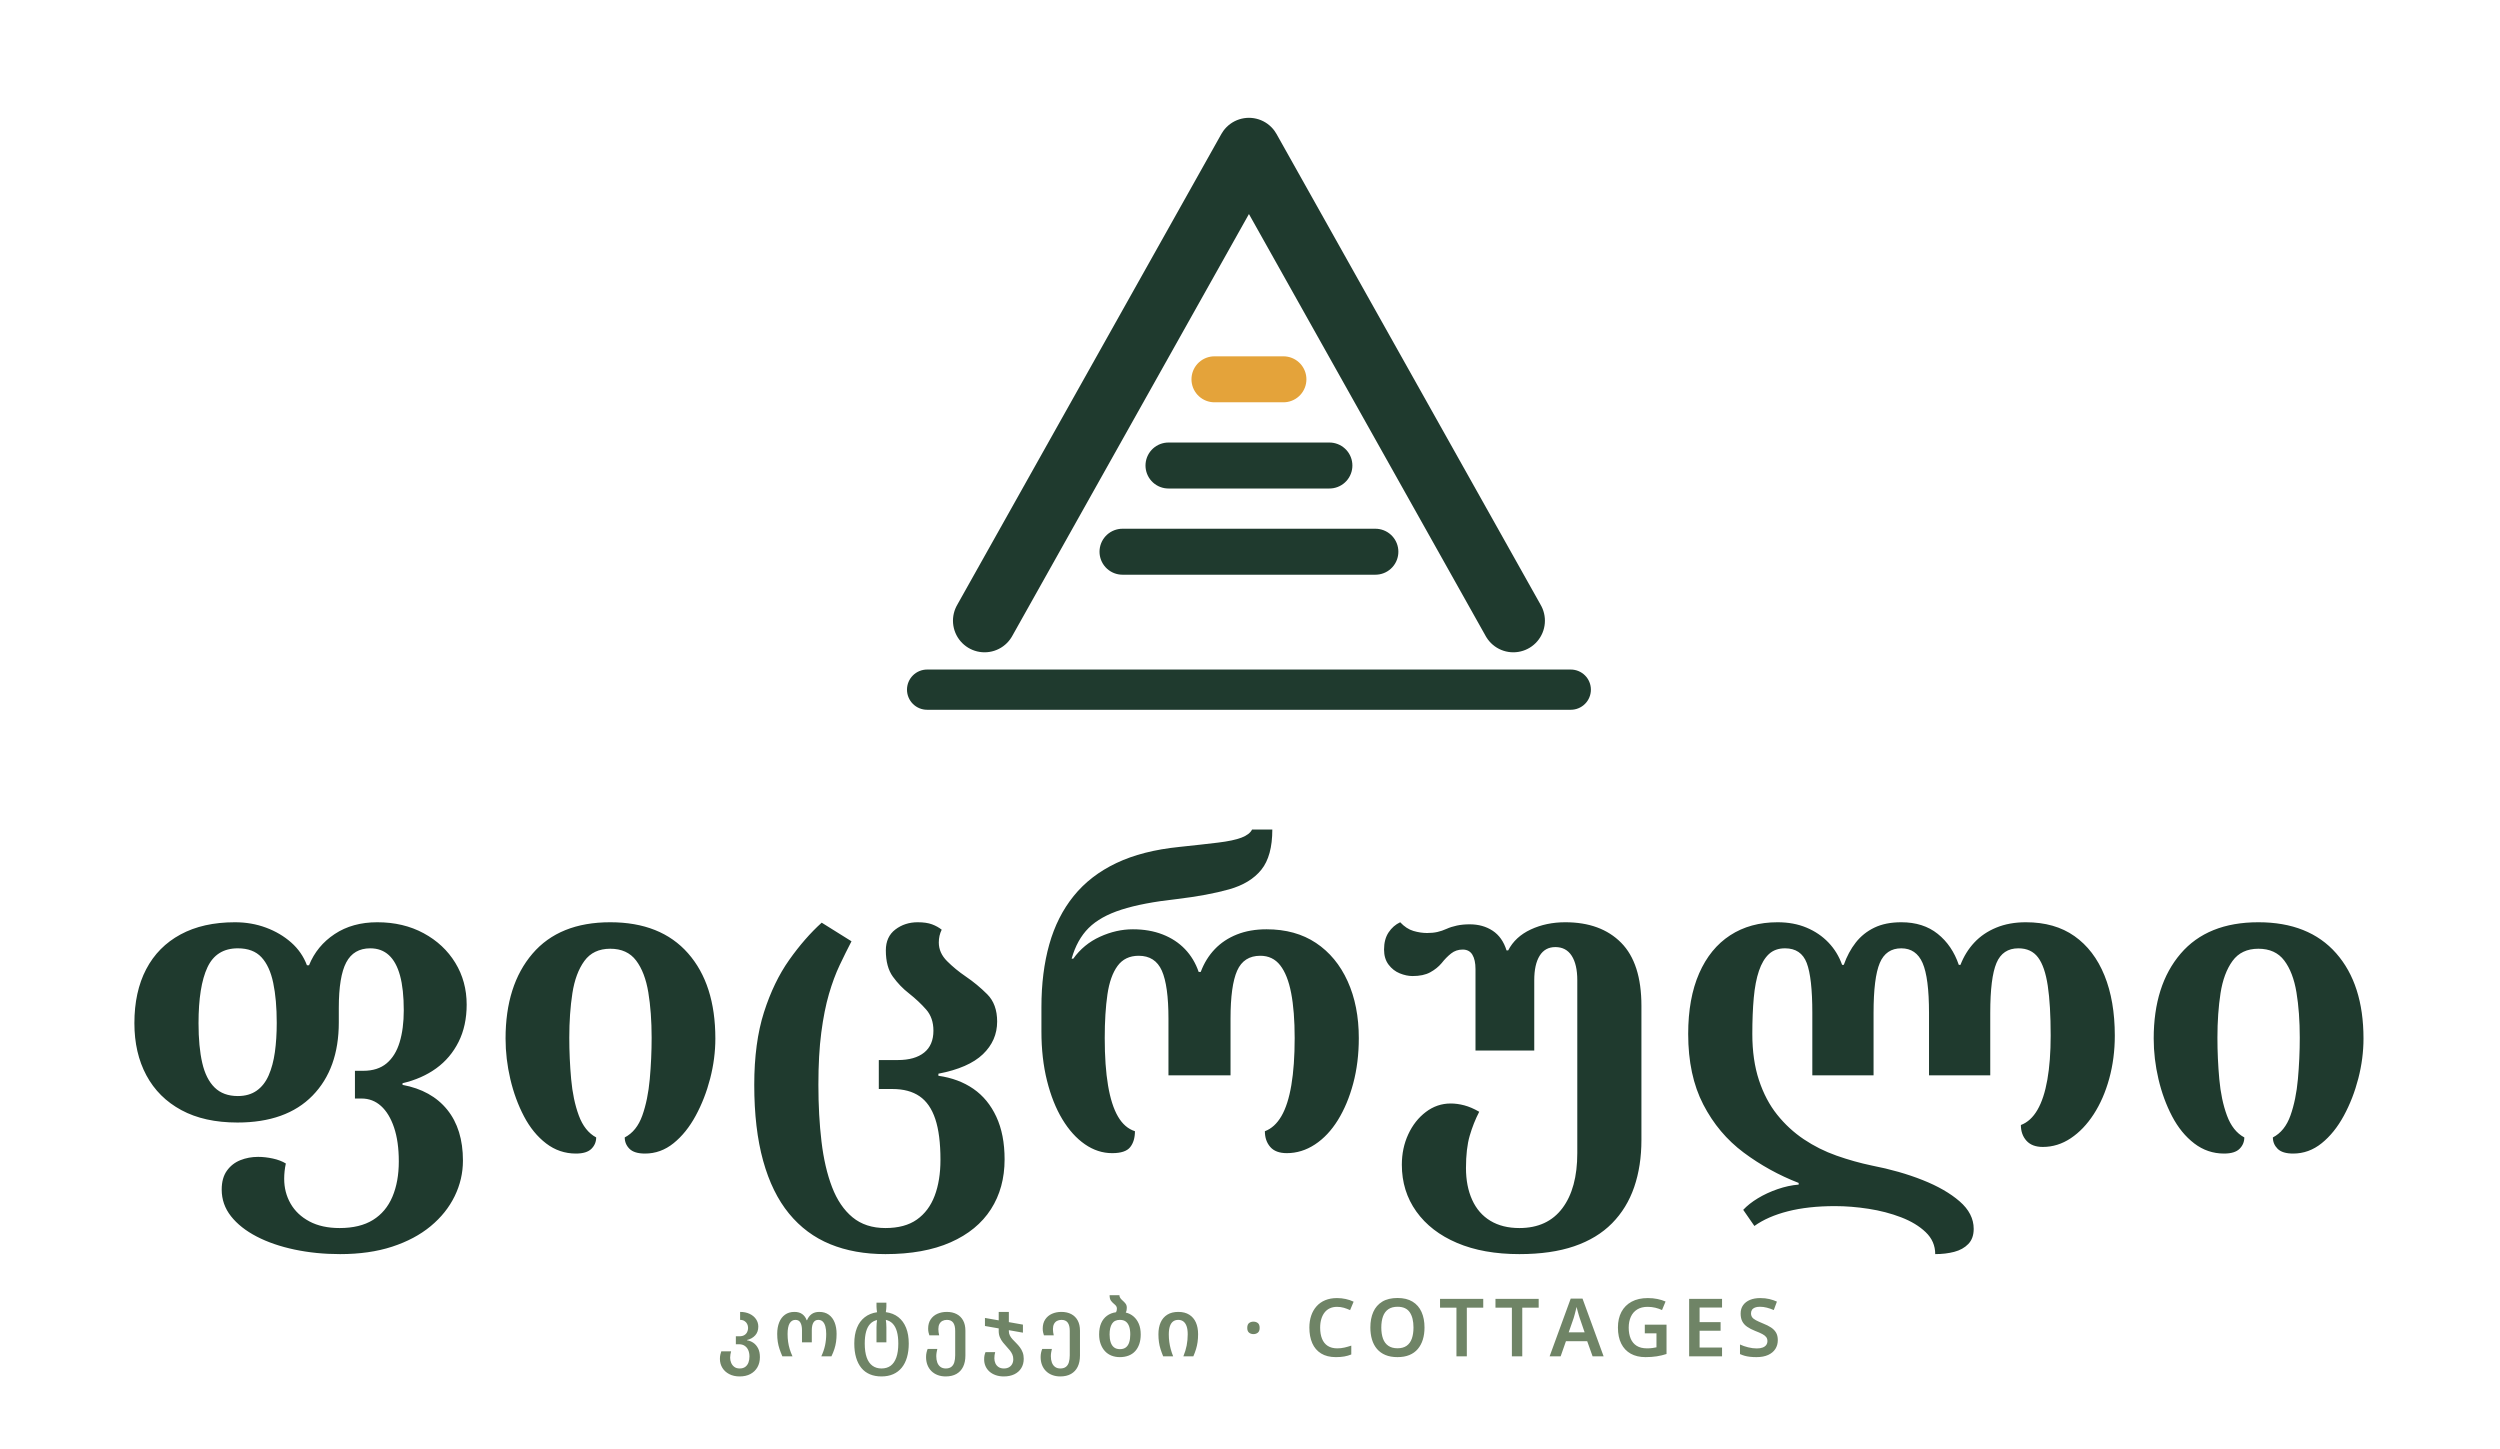
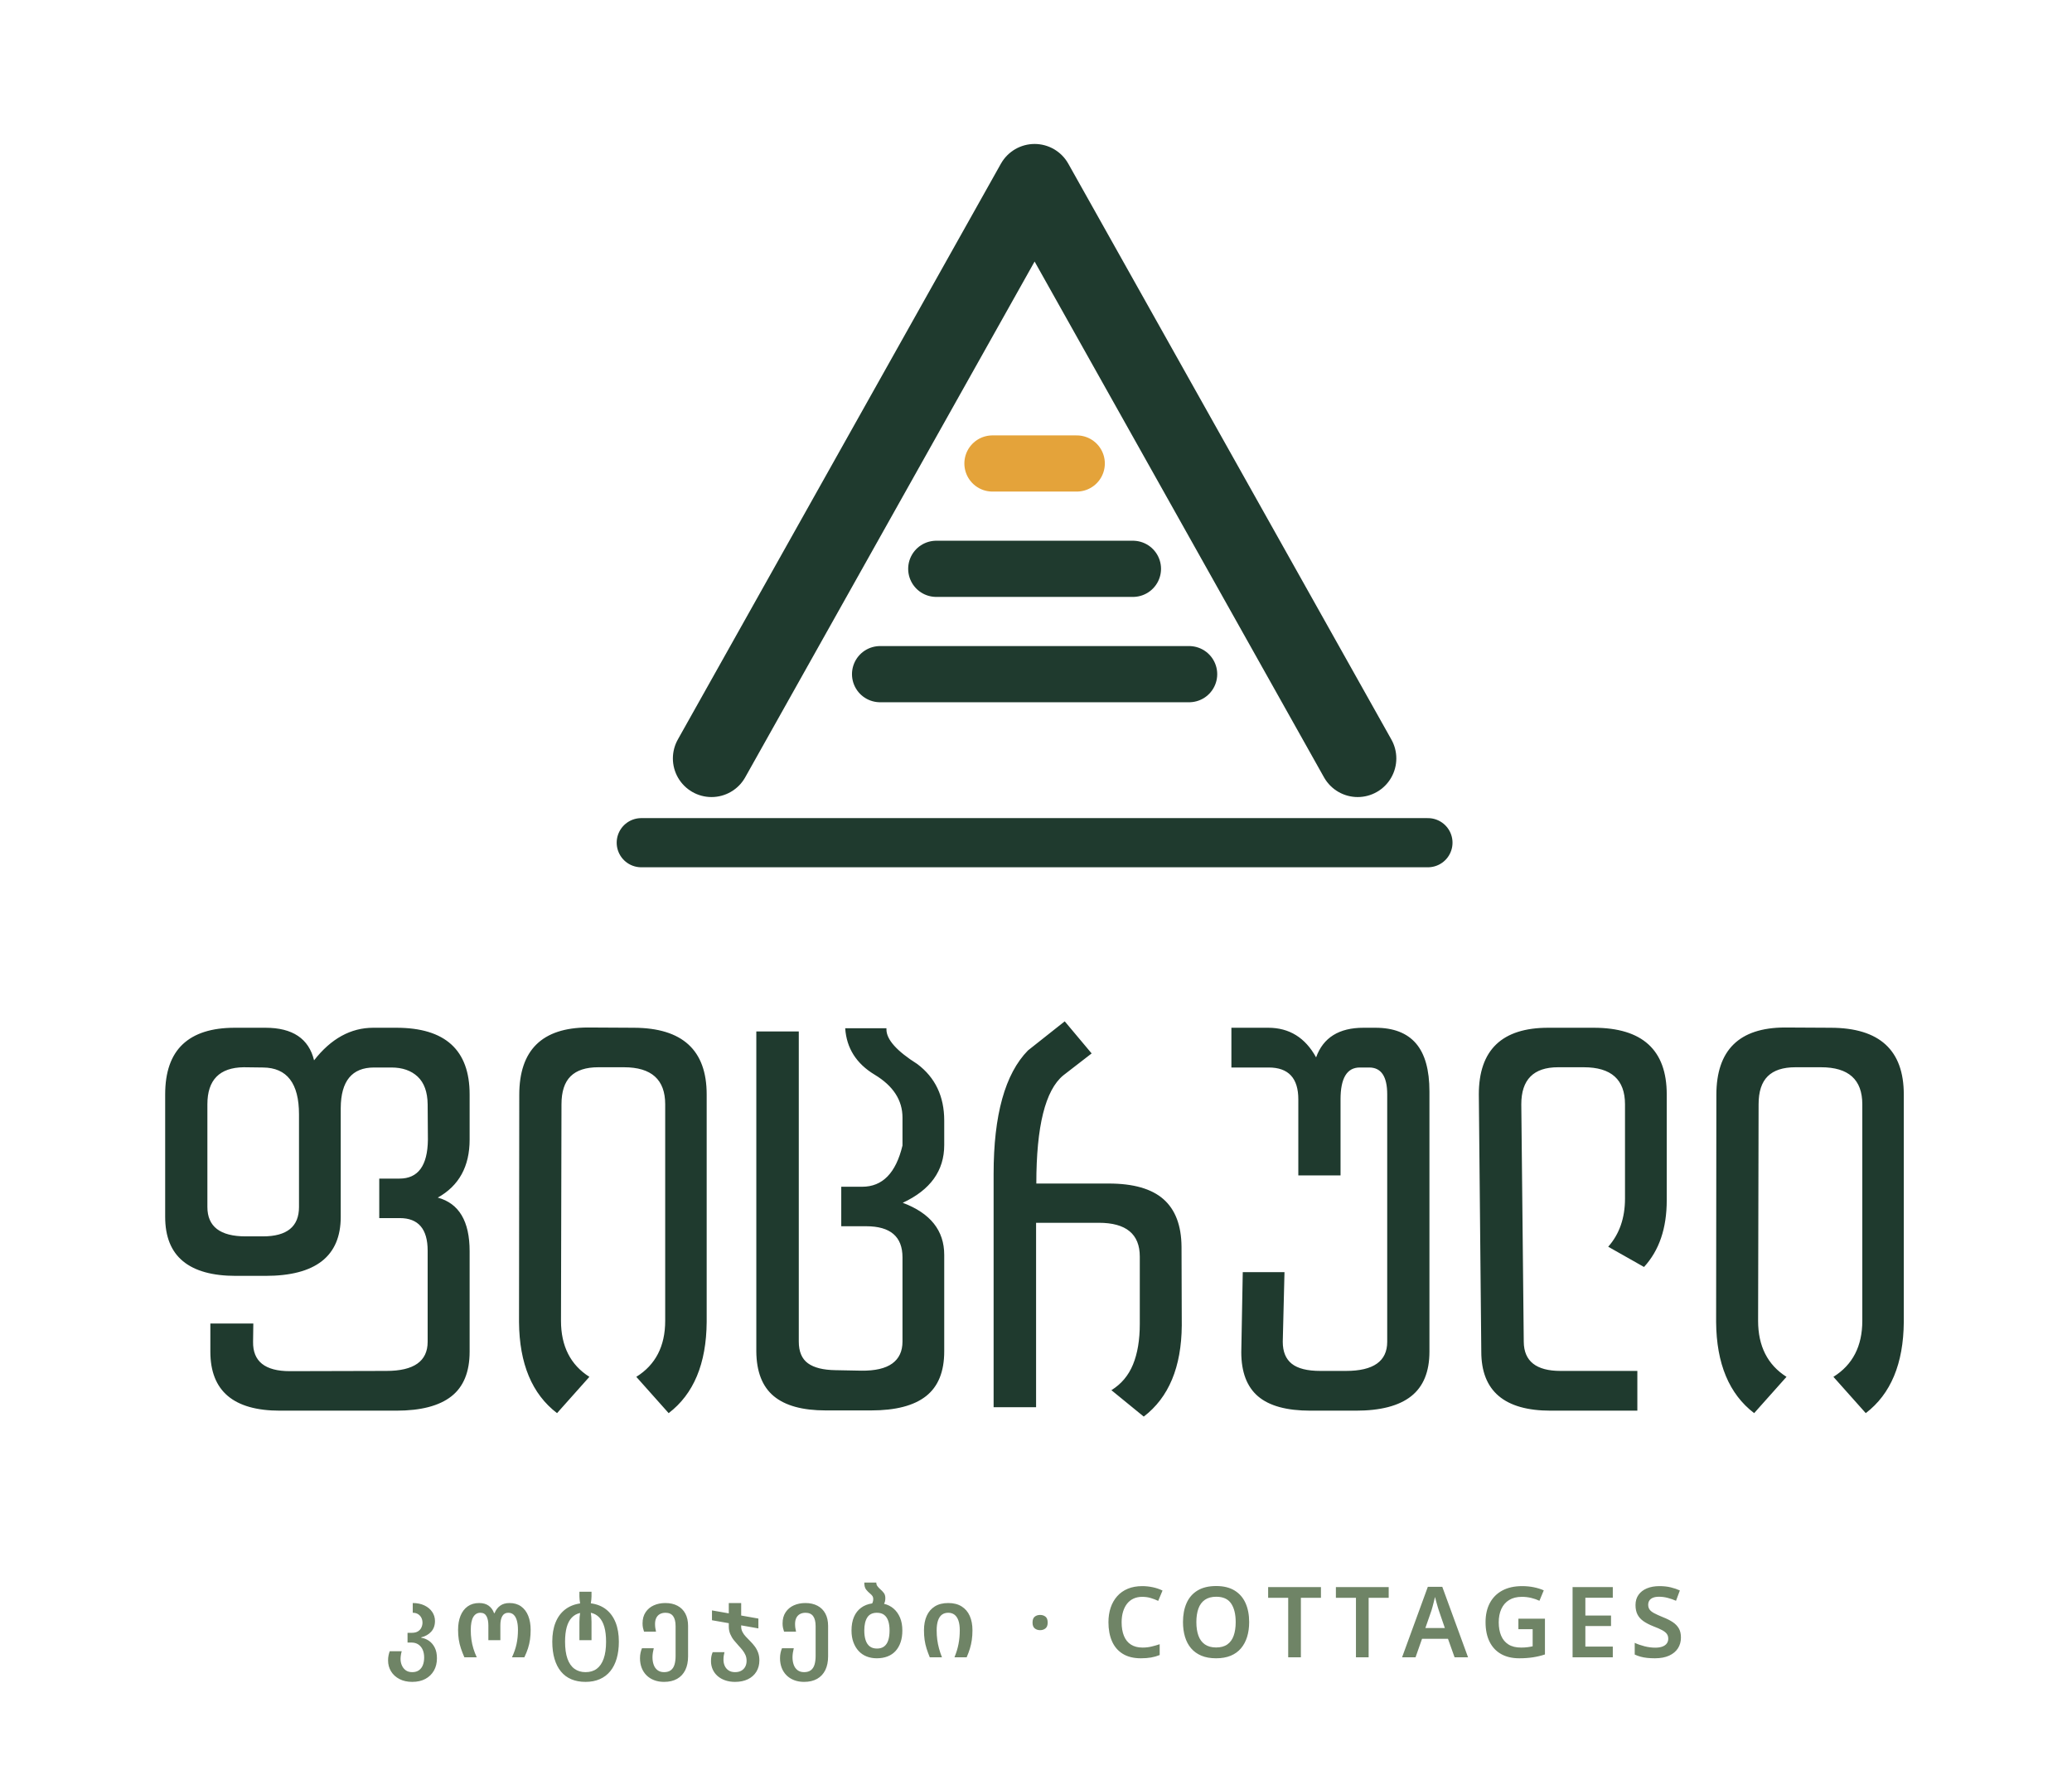
- <svg xmlns="http://www.w3.org/2000/svg" viewBox="0 0 435 252" width="435" height="252" role="img" aria-label="ფიცრული — PITSRULI cottages">
-   <g transform="translate(157.316 8) scale(1.0)" fill="none" stroke-linecap="round" stroke-linejoin="round">
+ <svg xmlns="http://www.w3.org/2000/svg" viewBox="0 0 295 252" width="295" height="252" role="img" aria-label="ფიცრული — PITSRULI cottages">
+   <g transform="translate(87.30078 8) scale(1.0)" fill="none" stroke-linecap="round" stroke-linejoin="round">
    <path d="M14 100 L60 18 L106 100" stroke="#1F3A2E" stroke-width="11" />
    <path d="M54 58 H66" stroke="#E4A33A" stroke-width="8" />
    <path d="M46 73 H74 M38 88 H82" stroke="#1F3A2E" stroke-width="8" />
    <path d="M4 112 H116" stroke="#1F3A2E" stroke-width="7" />
  </g>
-   <path d="M59.168 218.216Q54.992 218.216 51.248 217.424Q47.504 216.632 44.66 215.156Q41.816 213.68 40.196 211.628Q38.576 209.576 38.576 206.984Q38.576 204.968 39.476 203.708Q40.376 202.448 41.816 201.872Q43.256 201.296 44.912 201.296Q46.136 201.296 47.468 201.584Q48.8 201.872 49.736 202.448Q49.592 203.096 49.52 203.78Q49.448 204.464 49.448 205.112Q49.448 207.488 50.564 209.432Q51.68 211.376 53.84 212.528Q56.0 213.68 59.096 213.68Q62.624 213.68 64.892 212.276Q67.16 210.872 68.276 208.244Q69.392 205.616 69.392 202.088Q69.392 198.632 68.564 196.184Q67.736 193.736 66.296 192.44Q64.856 191.144 62.912 191.144H61.76V186.32H63.2Q65.72 186.32 67.268 185.024Q68.816 183.728 69.536 181.352Q70.256 178.976 70.256 175.808Q70.256 172.136 69.608 169.76Q68.96 167.384 67.664 166.196Q66.368 165.008 64.424 165.008Q61.544 165.008 60.248 167.456Q58.952 169.904 58.952 175.376V177.896Q58.952 185.96 54.38 190.64Q49.808 195.32 41.312 195.32Q35.552 195.32 31.556 193.16Q27.56 191.0 25.472 187.112Q23.384 183.224 23.384 178.04Q23.384 172.568 25.436 168.644Q27.488 164.72 31.412 162.596Q35.336 160.472 40.88 160.472Q43.76 160.472 46.28 161.408Q48.8 162.344 50.672 164.0Q52.544 165.656 53.408 167.96H53.768Q55.136 164.576 58.232 162.524Q61.328 160.472 65.648 160.472Q70.184 160.472 73.712 162.38Q77.24 164.288 79.22 167.528Q81.2 170.768 81.2 174.8Q81.2 178.472 79.796 181.28Q78.392 184.088 75.908 185.888Q73.424 187.688 70.04 188.48V188.768Q75.08 189.704 77.816 193.088Q80.552 196.472 80.552 201.944Q80.552 205.184 79.112 208.136Q77.672 211.088 74.936 213.356Q72.2 215.624 68.24 216.92Q64.28 218.216 59.168 218.216ZM41.384 190.712Q43.328 190.712 44.66 189.776Q45.992 188.84 46.748 187.112Q47.504 185.384 47.828 183.08Q48.152 180.776 48.152 177.968Q48.152 173.936 47.54 171.02Q46.928 168.104 45.488 166.556Q44.048 165.008 41.384 165.008Q37.64 165.008 36.092 168.32Q34.544 171.632 34.544 178.04Q34.544 182.144 35.192 184.952Q35.84 187.76 37.352 189.236Q38.864 190.712 41.384 190.712ZM100.208 200.72Q97.328 200.72 95.024 198.956Q92.72 197.192 91.172 194.24Q89.624 191.288 88.796 187.76Q87.968 184.232 87.968 180.704Q87.968 171.416 92.648 165.944Q97.328 160.472 106.184 160.472Q114.968 160.472 119.72 165.872Q124.472 171.272 124.472 180.704Q124.472 184.16 123.572 187.652Q122.672 191.144 121.052 194.132Q119.432 197.12 117.2 198.92Q114.968 200.72 112.232 200.72Q110.36 200.72 109.532 199.892Q108.704 199.064 108.704 197.912Q110.792 196.832 111.764 194.096Q112.736 191.36 113.06 187.76Q113.384 184.16 113.384 180.56Q113.384 176.168 112.808 172.676Q112.232 169.184 110.684 167.132Q109.136 165.08 106.184 165.08Q103.232 165.08 101.684 167.204Q100.136 169.328 99.596 172.82Q99.056 176.312 99.056 180.56Q99.056 184.16 99.38 187.76Q99.704 191.36 100.712 194.096Q101.72 196.832 103.736 197.912Q103.736 199.064 102.908 199.892Q102.08 200.72 100.208 200.72ZM154.064 218.216Q148.664 218.216 144.452 216.488Q140.24 214.76 137.288 211.16Q134.336 207.56 132.788 201.98Q131.24 196.4 131.24 188.768Q131.24 181.424 132.932 176.132Q134.624 170.84 137.324 167.024Q140.024 163.208 142.976 160.544L148.16 163.784Q147.152 165.728 146.108 167.924Q145.064 170.12 144.236 172.964Q143.408 175.808 142.904 179.66Q142.4 183.512 142.4 188.768Q142.4 194.096 142.94 198.632Q143.48 203.168 144.776 206.552Q146.072 209.936 148.34 211.808Q150.608 213.68 154.064 213.68Q157.448 213.68 159.536 212.204Q161.624 210.728 162.632 208.064Q163.64 205.4 163.64 201.8Q163.64 197.408 162.74 194.708Q161.84 192.008 160.004 190.748Q158.168 189.488 155.288 189.488H152.912V184.448H156.224Q159.176 184.448 160.796 183.152Q162.416 181.856 162.416 179.336Q162.416 177.104 161.156 175.664Q159.896 174.224 158.168 172.856Q156.584 171.632 155.36 169.94Q154.136 168.248 154.136 165.368Q154.136 162.992 155.792 161.732Q157.448 160.472 159.68 160.472Q161.192 160.472 162.164 160.832Q163.136 161.192 163.856 161.768Q163.352 162.776 163.352 164.0Q163.352 165.8 164.792 167.24Q166.232 168.68 168.032 169.904Q170.048 171.272 171.776 173.0Q173.504 174.728 173.504 177.752Q173.504 181.064 171.02 183.44Q168.536 185.816 163.28 186.824V187.184Q166.808 187.688 169.364 189.452Q171.92 191.216 173.36 194.312Q174.8 197.408 174.8 201.728Q174.8 206.696 172.424 210.404Q170.048 214.112 165.404 216.164Q160.76 218.216 154.064 218.216ZM193.52 200.648Q191 200.648 188.768 199.1Q186.536 197.552 184.844 194.744Q183.152 191.936 182.18 188.048Q181.208 184.16 181.208 179.48V175.232Q181.208 169.184 182.576 164.324Q183.944 159.464 186.824 155.9Q189.704 152.336 194.24 150.176Q198.776 148.016 205.184 147.368Q209.288 146.936 211.952 146.612Q214.616 146.288 216.02 145.748Q217.424 145.208 217.856 144.344H221.384Q221.384 148.952 219.476 151.328Q217.568 153.704 213.86 154.748Q210.152 155.792 204.752 156.44Q198.848 157.088 195.14 158.276Q191.432 159.464 189.416 161.48Q187.4 163.496 186.464 166.808H186.752Q188.552 164.288 191.396 162.992Q194.24 161.696 197.12 161.696Q200 161.696 202.304 162.596Q204.608 163.496 206.192 165.152Q207.776 166.808 208.568 169.112H208.928Q209.792 166.808 211.376 165.152Q212.96 163.496 215.228 162.596Q217.496 161.696 220.376 161.696Q225.416 161.696 228.98 164.072Q232.544 166.448 234.488 170.732Q236.432 175.016 236.432 180.632Q236.432 184.88 235.46 188.516Q234.488 192.152 232.796 194.888Q231.104 197.624 228.8 199.136Q226.496 200.648 223.904 200.648Q221.96 200.648 221.024 199.568Q220.088 198.488 220.088 196.832Q221.816 196.184 222.968 194.204Q224.12 192.224 224.696 188.804Q225.272 185.384 225.272 180.632Q225.272 175.952 224.66 172.784Q224.048 169.616 222.752 167.96Q221.456 166.304 219.296 166.304Q216.416 166.304 215.264 168.896Q214.112 171.488 214.112 177.248V187.112H203.312V177.248Q203.312 171.488 202.16 168.896Q201.008 166.304 198.128 166.304Q195.752 166.304 194.456 168.068Q193.16 169.832 192.692 173.036Q192.224 176.24 192.224 180.632Q192.224 185.456 192.8 188.876Q193.376 192.296 194.528 194.276Q195.68 196.256 197.48 196.832Q197.48 198.56 196.652 199.604Q195.824 200.648 193.52 200.648ZM264.368 218.216Q258.104 218.216 253.532 216.272Q248.96 214.328 246.44 210.8Q243.92 207.272 243.92 202.664Q243.92 199.784 245.036 197.372Q246.152 194.96 248.096 193.484Q250.04 192.008 252.416 192.008Q253.568 192.008 254.792 192.332Q256.016 192.656 257.384 193.448Q256.376 195.392 255.728 197.624Q255.08 199.856 255.08 203.24Q255.08 206.408 256.16 208.784Q257.24 211.16 259.328 212.42Q261.416 213.68 264.368 213.68Q269.264 213.68 271.856 210.224Q274.448 206.768 274.448 200.648V170.552Q274.448 167.816 273.476 166.304Q272.504 164.792 270.632 164.792Q268.832 164.792 267.896 166.304Q266.96 167.816 266.96 170.552V182.792H256.736V168.608Q256.736 167.024 256.196 166.124Q255.656 165.224 254.504 165.224Q253.352 165.224 252.488 165.908Q251.624 166.592 250.832 167.6Q250.04 168.536 248.852 169.184Q247.664 169.832 245.792 169.832Q244.712 169.832 243.56 169.364Q242.408 168.896 241.616 167.852Q240.824 166.808 240.824 165.224Q240.824 163.424 241.616 162.236Q242.408 161.048 243.632 160.472Q244.712 161.624 245.936 161.984Q247.16 162.344 248.312 162.344Q249.32 162.344 250.112 162.164Q250.904 161.984 251.696 161.624Q252.488 161.264 253.496 161.048Q254.504 160.832 255.728 160.832Q258.032 160.832 259.724 161.948Q261.416 163.064 262.136 165.368H262.424Q263.648 162.992 266.348 161.732Q269.048 160.472 272.36 160.472Q278.552 160.472 282.08 164.036Q285.608 167.6 285.608 175.016V198.344Q285.608 202.88 284.348 206.552Q283.088 210.224 280.496 212.852Q277.904 215.48 273.908 216.848Q269.912 218.216 264.368 218.216ZM352.496 160.472Q357.536 160.472 360.956 162.884Q364.376 165.296 366.176 169.724Q367.976 174.152 367.976 180.2Q367.976 184.16 367.004 187.688Q366.032 191.216 364.304 193.88Q362.576 196.544 360.308 198.056Q358.04 199.568 355.448 199.568Q353.576 199.568 352.604 198.488Q351.632 197.408 351.632 195.752Q353.36 195.104 354.512 193.124Q355.664 191.144 356.24 187.868Q356.816 184.592 356.816 180.2Q356.816 174.872 356.312 171.524Q355.808 168.176 354.62 166.592Q353.432 165.008 351.2 165.008Q348.464 165.008 347.384 167.564Q346.304 170.12 346.304 176.24V187.112H335.648V176.24Q335.648 170.12 334.532 167.564Q333.416 165.008 330.824 165.008Q328.16 165.008 327.08 167.564Q326 170.12 326 176.24V187.112H315.344V176.24Q315.344 170.12 314.372 167.564Q313.4 165.008 310.592 165.008Q308.864 165.008 307.784 166.016Q306.704 167.024 306.056 168.932Q305.408 170.84 305.156 173.612Q304.904 176.384 304.904 179.912Q304.904 184.448 306.056 187.94Q307.208 191.432 309.224 193.952Q311.24 196.472 313.868 198.236Q316.496 200.0 319.556 201.08Q322.616 202.16 325.712 202.808Q330.536 203.744 334.532 205.328Q338.528 206.912 340.976 209.036Q343.424 211.16 343.424 213.824Q343.424 215.48 342.488 216.452Q341.552 217.424 340.04 217.82Q338.528 218.216 336.728 218.216Q336.728 215.984 335.072 214.4Q333.416 212.816 330.788 211.808Q328.16 210.8 325.136 210.332Q322.112 209.864 319.304 209.864Q314.624 209.864 311.096 210.764Q307.568 211.664 305.264 213.32L303.32 210.512Q304.328 209.432 305.876 208.496Q307.424 207.56 309.296 206.912Q311.168 206.264 312.968 206.12V205.832Q307.784 203.816 303.392 200.54Q299 197.264 296.372 192.188Q293.744 187.112 293.744 179.912Q293.744 173.72 295.652 169.364Q297.56 165.008 301.052 162.74Q304.544 160.472 309.296 160.472Q312.104 160.472 314.336 161.408Q316.568 162.344 318.152 164.0Q319.736 165.656 320.528 167.888H320.816Q321.608 165.656 322.904 164.0Q324.2 162.344 326.144 161.408Q328.088 160.472 330.824 160.472Q334.64 160.472 337.16 162.488Q339.68 164.504 340.832 167.888H341.12Q341.984 165.656 343.532 164.0Q345.08 162.344 347.348 161.408Q349.616 160.472 352.496 160.472ZM386.984 200.72Q384.104 200.72 381.8 198.956Q379.496 197.192 377.948 194.24Q376.4 191.288 375.572 187.76Q374.744 184.232 374.744 180.704Q374.744 171.416 379.424 165.944Q384.104 160.472 392.96 160.472Q401.744 160.472 406.496 165.872Q411.248 171.272 411.248 180.704Q411.248 184.16 410.348 187.652Q409.448 191.144 407.828 194.132Q406.208 197.12 403.976 198.92Q401.744 200.72 399.008 200.72Q397.136 200.72 396.308 199.892Q395.48 199.064 395.48 197.912Q397.568 196.832 398.54 194.096Q399.512 191.36 399.836 187.76Q400.16 184.16 400.16 180.56Q400.16 176.168 399.584 172.676Q399.008 169.184 397.46 167.132Q395.912 165.08 392.96 165.08Q390.008 165.08 388.46 167.204Q386.912 169.328 386.372 172.82Q385.832 176.312 385.832 180.56Q385.832 184.16 386.156 187.76Q386.48 191.36 387.488 194.096Q388.496 196.832 390.512 197.912Q390.512 199.064 389.684 199.892Q388.856 200.72 386.984 200.72Z" fill="#1F3A2E" />
-   <path d="M128.696 239.5Q127.66 239.5 126.883 239.094Q126.106 238.688 125.686 237.995Q125.266 237.302 125.266 236.448Q125.266 236.056 125.336 235.72Q125.406 235.384 125.504 235.132H127.212Q127.142 235.356 127.093 235.664Q127.044 235.972 127.044 236.238Q127.044 236.714 127.226 237.141Q127.408 237.568 127.772 237.841Q128.136 238.114 128.71 238.114Q129.298 238.114 129.676 237.834Q130.054 237.554 130.229 237.085Q130.404 236.616 130.404 236.028Q130.404 235.398 130.194 234.922Q129.984 234.446 129.578 234.173Q129.172 233.9 128.598 233.9H128.038V232.514H128.626Q129.186 232.514 129.522 232.304Q129.858 232.094 130.012 231.758Q130.166 231.422 130.166 231.072Q130.166 230.68 130.005 230.365Q129.844 230.05 129.536 229.854Q129.228 229.658 128.78 229.658V228.272Q129.732 228.272 130.446 228.615Q131.16 228.958 131.552 229.539Q131.944 230.12 131.944 230.834Q131.944 231.758 131.405 232.353Q130.866 232.948 129.984 233.158V233.214Q130.572 233.298 131.083 233.648Q131.594 233.998 131.909 234.614Q132.224 235.23 132.224 236.14Q132.224 237.148 131.79 237.904Q131.356 238.66 130.572 239.08Q129.788 239.5 128.696 239.5ZM136.13 236.0Q135.836 235.328 135.633 234.719Q135.43 234.11 135.332 233.473Q135.234 232.836 135.234 232.094Q135.234 230.96 135.577 230.099Q135.92 229.238 136.592 228.755Q137.264 228.272 138.23 228.272Q139.07 228.272 139.595 228.657Q140.12 229.042 140.358 229.714H140.428Q140.694 229.042 141.219 228.657Q141.744 228.272 142.556 228.272Q143.536 228.272 144.208 228.755Q144.88 229.238 145.223 230.099Q145.566 230.96 145.566 232.094Q145.566 232.836 145.475 233.473Q145.384 234.11 145.188 234.719Q144.992 235.328 144.67 236.0H142.906Q143.354 235.048 143.557 234.11Q143.76 233.172 143.76 232.108Q143.76 231.352 143.613 230.806Q143.466 230.26 143.165 229.959Q142.864 229.658 142.374 229.658Q141.814 229.658 141.534 230.127Q141.254 230.596 141.254 231.45V233.564H139.546V231.45Q139.546 230.638 139.28 230.148Q139.014 229.658 138.412 229.658Q137.754 229.658 137.397 230.26Q137.04 230.862 137.04 232.122Q137.04 232.836 137.131 233.48Q137.222 234.124 137.411 234.747Q137.6 235.37 137.894 236.0ZM153.378 239.5Q152.244 239.5 151.362 239.129Q150.48 238.758 149.878 238.023Q149.276 237.288 148.961 236.217Q148.646 235.146 148.646 233.76Q148.646 232.206 149.108 231.051Q149.57 229.896 150.459 229.203Q151.348 228.51 152.608 228.328Q152.566 228.062 152.538 227.796Q152.51 227.53 152.51 227.32V226.662H154.232V227.306Q154.232 227.516 154.204 227.789Q154.176 228.062 154.134 228.314Q155.422 228.482 156.311 229.182Q157.2 229.882 157.662 231.044Q158.124 232.206 158.124 233.774Q158.124 235.104 157.816 236.168Q157.508 237.232 156.906 237.974Q156.304 238.716 155.415 239.108Q154.526 239.5 153.378 239.5ZM153.378 238.114Q154.33 238.114 154.974 237.638Q155.618 237.162 155.961 236.196Q156.304 235.23 156.304 233.774Q156.304 232.542 156.059 231.681Q155.814 230.82 155.331 230.316Q154.848 229.812 154.134 229.658Q154.176 229.952 154.204 230.26Q154.232 230.568 154.232 230.974V233.564H152.51V230.96Q152.51 230.568 152.538 230.267Q152.566 229.966 152.608 229.686Q151.908 229.84 151.425 230.344Q150.942 230.848 150.704 231.702Q150.466 232.556 150.466 233.774Q150.466 235.23 150.802 236.189Q151.138 237.148 151.796 237.631Q152.454 238.114 153.378 238.114ZM164.55 239.5Q163.78 239.5 163.143 239.255Q162.506 239.01 162.058 238.562Q161.61 238.114 161.372 237.498Q161.134 236.882 161.134 236.126Q161.134 235.72 161.211 235.363Q161.288 235.006 161.414 234.712H163.094Q163.024 234.978 162.968 235.328Q162.912 235.678 162.912 235.986Q162.912 236.588 163.087 237.071Q163.262 237.554 163.633 237.834Q164.004 238.114 164.564 238.114Q165.166 238.114 165.53 237.834Q165.894 237.554 166.048 237.036Q166.202 236.518 166.202 235.818V231.562Q166.202 230.624 165.852 230.141Q165.502 229.658 164.76 229.658Q164.312 229.658 163.976 229.84Q163.64 230.022 163.458 230.379Q163.276 230.736 163.276 231.254Q163.276 231.534 163.311 231.8Q163.346 232.066 163.416 232.346H161.708Q161.624 232.108 161.561 231.821Q161.498 231.534 161.498 231.17Q161.498 230.232 161.932 229.581Q162.366 228.93 163.101 228.601Q163.836 228.272 164.746 228.272Q165.74 228.272 166.468 228.657Q167.196 229.042 167.588 229.77Q167.98 230.498 167.98 231.534V235.86Q167.98 237.008 167.581 237.82Q167.182 238.632 166.419 239.066Q165.656 239.5 164.55 239.5ZM175.54 231.632Q175.54 232.024 175.715 232.374Q175.89 232.724 176.191 233.046Q176.492 233.368 176.842 233.718Q177.178 234.054 177.472 234.446Q177.766 234.838 177.948 235.328Q178.13 235.818 178.13 236.434Q178.13 237.358 177.703 238.051Q177.276 238.744 176.499 239.122Q175.722 239.5 174.658 239.5Q173.888 239.5 173.251 239.276Q172.614 239.052 172.166 238.653Q171.718 238.254 171.48 237.715Q171.242 237.176 171.242 236.546Q171.242 236.112 171.305 235.825Q171.368 235.538 171.48 235.272H173.16Q173.09 235.538 173.055 235.79Q173.02 236.042 173.02 236.35Q173.02 236.812 173.195 237.211Q173.37 237.61 173.741 237.862Q174.112 238.114 174.672 238.114Q175.19 238.114 175.554 237.911Q175.918 237.708 176.114 237.344Q176.31 236.98 176.31 236.504Q176.31 236.042 176.149 235.678Q175.988 235.314 175.729 234.985Q175.47 234.656 175.176 234.348Q174.84 233.984 174.518 233.585Q174.196 233.186 173.986 232.696Q173.776 232.206 173.776 231.618V231.142L171.382 230.722V229.322L173.776 229.742V228.272H175.54V230.05L177.99 230.484V231.884L175.54 231.45ZM184.486 239.5Q183.716 239.5 183.079 239.255Q182.442 239.01 181.994 238.562Q181.546 238.114 181.308 237.498Q181.07 236.882 181.07 236.126Q181.07 235.72 181.147 235.363Q181.224 235.006 181.35 234.712H183.03Q182.96 234.978 182.904 235.328Q182.848 235.678 182.848 235.986Q182.848 236.588 183.023 237.071Q183.198 237.554 183.569 237.834Q183.94 238.114 184.5 238.114Q185.102 238.114 185.466 237.834Q185.83 237.554 185.984 237.036Q186.138 236.518 186.138 235.818V231.562Q186.138 230.624 185.788 230.141Q185.438 229.658 184.696 229.658Q184.248 229.658 183.912 229.84Q183.576 230.022 183.394 230.379Q183.212 230.736 183.212 231.254Q183.212 231.534 183.247 231.8Q183.282 232.066 183.352 232.346H181.644Q181.56 232.108 181.497 231.821Q181.434 231.534 181.434 231.17Q181.434 230.232 181.868 229.581Q182.302 228.93 183.037 228.601Q183.772 228.272 184.682 228.272Q185.676 228.272 186.404 228.657Q187.132 229.042 187.524 229.77Q187.916 230.498 187.916 231.534V235.86Q187.916 237.008 187.517 237.82Q187.118 238.632 186.355 239.066Q185.592 239.5 184.486 239.5ZM195.882 228.384Q196.666 228.566 197.247 229.07Q197.828 229.574 198.157 230.351Q198.486 231.128 198.486 232.192Q198.486 233.13 198.234 233.865Q197.982 234.6 197.513 235.111Q197.044 235.622 196.365 235.881Q195.686 236.14 194.846 236.14Q194.062 236.14 193.404 235.881Q192.746 235.622 192.27 235.111Q191.794 234.6 191.521 233.865Q191.248 233.13 191.248 232.192Q191.248 231.058 191.598 230.246Q191.948 229.434 192.613 228.944Q193.278 228.454 194.188 228.328Q194.258 228.202 194.3 228.048Q194.342 227.894 194.342 227.712Q194.342 227.432 194.209 227.25Q194.076 227.068 193.88 226.914Q193.6 226.69 193.334 226.361Q193.068 226.032 193.068 225.36H194.776Q194.776 225.654 194.944 225.878Q195.112 226.102 195.35 226.312Q195.616 226.536 195.84 226.823Q196.064 227.11 196.064 227.558Q196.064 227.81 196.022 228.006Q195.98 228.202 195.882 228.384ZM194.874 234.754Q195.504 234.754 195.903 234.446Q196.302 234.138 196.484 233.557Q196.666 232.976 196.666 232.192Q196.666 231.38 196.477 230.82Q196.288 230.26 195.896 229.959Q195.504 229.658 194.86 229.658Q193.922 229.658 193.495 230.323Q193.068 230.988 193.068 232.192Q193.068 232.976 193.257 233.557Q193.446 234.138 193.845 234.446Q194.244 234.754 194.874 234.754ZM202.392 236.0Q202.126 235.356 201.937 234.761Q201.748 234.166 201.657 233.529Q201.566 232.892 201.566 232.15Q201.566 230.974 201.951 230.106Q202.336 229.238 203.106 228.755Q203.876 228.272 205.024 228.272Q206.158 228.272 206.928 228.755Q207.698 229.238 208.083 230.106Q208.468 230.974 208.468 232.15Q208.468 232.892 208.377 233.529Q208.286 234.166 208.104 234.761Q207.922 235.356 207.642 236.0H205.906Q206.298 235.048 206.48 234.117Q206.662 233.186 206.662 232.164Q206.662 231.31 206.466 230.757Q206.27 230.204 205.906 229.931Q205.542 229.658 205.024 229.658Q204.492 229.658 204.128 229.924Q203.764 230.19 203.568 230.75Q203.372 231.31 203.372 232.178Q203.372 232.864 203.456 233.494Q203.54 234.124 203.708 234.747Q203.876 235.37 204.128 236.0ZM217.022 231.058Q217.022 230.456 217.337 230.211Q217.652 229.966 218.1 229.966Q218.548 229.966 218.863 230.211Q219.178 230.456 219.178 231.058Q219.178 231.632 218.863 231.884Q218.548 232.136 218.1 232.136Q217.652 232.136 217.337 231.884Q217.022 231.632 217.022 231.058ZM232.632 227.39Q231.96 227.39 231.414 227.635Q230.868 227.88 230.49 228.356Q230.112 228.832 229.909 229.504Q229.706 230.176 229.706 231.016Q229.706 232.136 230.035 232.948Q230.364 233.76 231.029 234.187Q231.694 234.614 232.688 234.614Q233.346 234.614 233.941 234.474Q234.536 234.334 235.124 234.138V235.678Q234.536 235.916 233.899 236.028Q233.262 236.14 232.45 236.14Q230.896 236.14 229.867 235.503Q228.838 234.866 228.334 233.711Q227.83 232.556 227.83 231.002Q227.83 229.868 228.145 228.93Q228.46 227.992 229.076 227.299Q229.692 226.606 230.588 226.235Q231.484 225.864 232.646 225.864Q233.402 225.864 234.151 226.025Q234.9 226.186 235.53 226.494L234.914 227.964Q234.41 227.726 233.85 227.558Q233.29 227.39 232.632 227.39ZM247.864 230.988Q247.864 232.15 247.57 233.095Q247.276 234.04 246.695 234.726Q246.114 235.412 245.232 235.776Q244.35 236.14 243.16 236.14Q241.942 236.14 241.06 235.769Q240.178 235.398 239.597 234.719Q239.016 234.04 238.729 233.088Q238.442 232.136 238.442 230.974Q238.442 229.434 238.953 228.279Q239.464 227.124 240.514 226.487Q241.564 225.85 243.174 225.85Q244.742 225.85 245.785 226.487Q246.828 227.124 247.346 228.279Q247.864 229.434 247.864 230.988ZM240.346 230.988Q240.346 232.108 240.64 232.92Q240.934 233.732 241.564 234.166Q242.194 234.6 243.16 234.6Q244.14 234.6 244.756 234.166Q245.372 233.732 245.659 232.92Q245.946 232.108 245.946 230.988Q245.946 229.294 245.295 228.335Q244.644 227.376 243.174 227.376Q242.194 227.376 241.564 227.81Q240.934 228.244 240.64 229.056Q240.346 229.868 240.346 230.988ZM255.228 236.0H253.422V227.53H250.566V226.004H258.084V227.53H255.228ZM264.874 236.0H263.068V227.53H260.212V226.004H267.73V227.53H264.874ZM277.11 236.0 276.172 233.368H272.476L271.552 236.0H269.634L273.302 225.962H275.36L279.028 236.0ZM274.87 229.336Q274.814 229.168 274.702 228.797Q274.59 228.426 274.485 228.027Q274.38 227.628 274.324 227.404Q274.254 227.698 274.163 228.069Q274.072 228.44 273.981 228.769Q273.89 229.098 273.82 229.336L272.952 231.828H275.724ZM286.196 230.498H289.976V235.594Q289.178 235.86 288.282 236.0Q287.386 236.14 286.322 236.14Q284.81 236.14 283.739 235.538Q282.668 234.936 282.094 233.788Q281.52 232.64 281.52 230.988Q281.52 229.42 282.129 228.272Q282.738 227.124 283.9 226.494Q285.062 225.864 286.728 225.864Q287.61 225.864 288.394 226.025Q289.178 226.186 289.808 226.466L289.192 227.95Q288.66 227.698 288.023 227.544Q287.386 227.39 286.686 227.39Q285.608 227.39 284.873 227.845Q284.138 228.3 283.767 229.119Q283.396 229.938 283.396 231.016Q283.396 232.108 283.739 232.92Q284.082 233.732 284.782 234.173Q285.482 234.614 286.588 234.614Q287.092 234.614 287.512 234.558Q287.932 234.502 288.226 234.432V231.996H286.196ZM299.636 236.0H293.91V226.004H299.636V227.516H295.73V230.05H299.384V231.548H295.73V234.474H299.636ZM309.338 233.186Q309.338 234.054 308.911 234.719Q308.484 235.384 307.658 235.762Q306.832 236.14 305.628 236.14Q305.026 236.14 304.515 236.084Q304.004 236.028 303.577 235.909Q303.15 235.79 302.758 235.608V233.942Q303.388 234.236 304.165 234.432Q304.942 234.628 305.684 234.628Q306.3 234.628 306.713 234.467Q307.126 234.306 307.329 234.019Q307.532 233.732 307.532 233.354Q307.532 232.948 307.329 232.668Q307.126 232.388 306.664 232.136Q306.202 231.884 305.39 231.576Q304.578 231.254 304.011 230.862Q303.444 230.47 303.157 229.917Q302.87 229.364 302.87 228.552Q302.87 227.698 303.304 227.096Q303.738 226.494 304.501 226.179Q305.264 225.864 306.272 225.864Q307.168 225.864 307.889 226.039Q308.61 226.214 309.184 226.48L308.638 227.95Q308.064 227.698 307.448 227.537Q306.832 227.376 306.23 227.376Q305.698 227.376 305.355 227.516Q305.012 227.656 304.844 227.915Q304.676 228.174 304.676 228.51Q304.676 228.916 304.872 229.196Q305.068 229.476 305.53 229.721Q305.992 229.966 306.776 230.288Q307.602 230.61 308.169 230.988Q308.736 231.366 309.037 231.884Q309.338 232.402 309.338 233.186Z" fill="#6F8466" />
+   <path d="M23.516 173.281V155.844Q23.516 151.062 26.012 148.707Q28.508 146.352 33.43 146.352H37.789Q43.59 146.352 44.715 150.992Q48.336 146.352 53.152 146.352H56.422Q66.863 146.352 66.863 155.844V162.277Q66.863 168.008 62.328 170.539Q66.863 171.77 66.863 178.168V192.477Q66.863 196.801 64.262 198.84Q61.66 200.879 56.422 200.879H39.863Q29.949 200.879 29.949 192.477V188.469H36.066L36.031 191.07Q35.961 195.254 41.27 195.254L55.016 195.219Q60.887 195.219 60.887 191.07V178.098Q60.887 173.457 56.914 173.457H53.996V167.832H56.879Q60.852 167.832 60.922 162.312L60.887 157.25Q60.852 154.613 59.463 153.312Q58.074 152.012 55.719 152.012H53.258Q48.547 152.012 48.512 157.777V173.281Q48.512 181.684 37.789 181.684H33.57Q28.578 181.684 26.047 179.592Q23.516 177.5 23.516 173.281ZM29.527 171.875Q29.527 176.059 34.977 176.059H37.438Q42.57 176.059 42.57 171.875V158.691Q42.57 152.047 37.438 152.012L34.695 151.977Q29.527 152.047 29.527 157.25ZM73.895 188.258 73.93 155.914Q73.93 146.352 83.668 146.316L90.242 146.352Q100.613 146.387 100.613 155.844V188.258Q100.543 197.152 95.199 201.23L90.594 196.062Q94.707 193.496 94.707 188.082V157.25Q94.707 151.977 88.836 151.977H85.18Q82.543 151.977 81.242 153.26Q79.941 154.543 79.941 157.25L79.871 188.082Q79.871 193.496 83.914 196.062L79.309 201.23Q73.965 197.152 73.895 188.258ZM107.68 192.441V146.879H113.727V191.035Q113.727 193.18 115.027 194.129Q116.328 195.078 118.965 195.113L122.621 195.184Q125.574 195.219 127.033 194.164Q128.492 193.109 128.492 191.035V179.047Q128.492 174.617 123.324 174.617H119.773V168.992H122.762Q127.086 168.992 128.492 163.121V159.148Q128.492 155.422 124.52 153.031Q120.617 150.676 120.336 146.422H126.207V146.598Q126.207 148.742 130.602 151.52Q134.434 154.402 134.434 159.57V163.051Q134.434 168.535 128.527 171.277Q134.434 173.492 134.434 178.695V192.441Q134.434 196.766 131.85 198.805Q129.266 200.844 124.027 200.844H117.559Q112.602 200.844 110.158 198.805Q107.715 196.766 107.68 192.441ZM141.465 200.387V167.164Q141.465 154.578 146.352 149.586L151.59 145.438L155.422 150.008L151.379 153.137Q147.547 156.301 147.547 168.535H157.848Q163.121 168.535 165.652 170.768Q168.184 173.0 168.219 177.535L168.254 188.75Q168.184 197.645 162.84 201.723L158.234 197.961Q160.344 196.66 161.311 194.305Q162.277 191.949 162.277 188.539V178.941Q162.277 174.125 156.441 174.125H147.512V200.387ZM175.32 152.012V146.352H180.559Q185.059 146.352 187.379 150.57Q188.891 146.352 194.129 146.352H195.816Q199.684 146.352 201.6 148.584Q203.516 150.816 203.516 155.422V192.477Q203.516 196.766 200.914 198.822Q198.312 200.879 193.039 200.879H186.57Q181.508 200.879 179.117 198.84Q176.727 196.801 176.727 192.547L176.938 181.156H182.879L182.633 191.07Q182.633 193.18 183.916 194.199Q185.199 195.219 187.977 195.219H191.633Q197.504 195.219 197.504 191.07V155.844Q197.504 152.012 194.938 152.012H193.602Q190.859 152.012 190.859 156.547V167.375H184.848V156.547Q184.848 152.012 180.629 152.012ZM210.547 155.844Q210.547 146.352 220.426 146.352H226.895Q237.301 146.352 237.301 155.844V170.926Q237.301 176.902 234.066 180.418L228.969 177.535Q231.359 174.828 231.359 170.68V157.25Q231.359 151.977 225.488 151.977H221.832Q216.594 151.977 216.594 157.25L216.945 191.07Q216.98 195.219 222.184 195.219H233.117V200.879H220.777Q210.898 200.879 210.898 192.477ZM244.332 188.258 244.367 155.914Q244.367 146.352 254.105 146.316L260.68 146.352Q271.051 146.387 271.051 155.844V188.258Q270.98 197.152 265.637 201.23L261.031 196.062Q265.145 193.496 265.145 188.082V157.25Q265.145 151.977 259.273 151.977H255.617Q252.98 151.977 251.68 153.26Q250.379 154.543 250.379 157.25L250.309 188.082Q250.309 193.496 254.352 196.062L249.746 201.23Q244.402 197.152 244.332 188.258Z" fill="#1F3A2E" />
+   <path d="M58.681 239.5Q57.645 239.5 56.868 239.094Q56.091 238.688 55.671 237.995Q55.251 237.302 55.251 236.448Q55.251 236.056 55.321 235.72Q55.391 235.384 55.489 235.132H57.197Q57.127 235.356 57.078 235.664Q57.029 235.972 57.029 236.238Q57.029 236.714 57.211 237.141Q57.393 237.568 57.757 237.841Q58.121 238.114 58.695 238.114Q59.283 238.114 59.661 237.834Q60.039 237.554 60.214 237.085Q60.389 236.616 60.389 236.028Q60.389 235.398 60.179 234.922Q59.969 234.446 59.563 234.173Q59.157 233.9 58.583 233.9H58.023V232.514H58.611Q59.171 232.514 59.507 232.304Q59.843 232.094 59.997 231.758Q60.151 231.422 60.151 231.072Q60.151 230.68 59.99 230.365Q59.829 230.05 59.521 229.854Q59.213 229.658 58.765 229.658V228.272Q59.717 228.272 60.431 228.615Q61.145 228.958 61.537 229.539Q61.929 230.12 61.929 230.834Q61.929 231.758 61.39 232.353Q60.851 232.948 59.969 233.158V233.214Q60.557 233.298 61.068 233.648Q61.579 233.998 61.894 234.614Q62.209 235.23 62.209 236.14Q62.209 237.148 61.775 237.904Q61.341 238.66 60.557 239.08Q59.773 239.5 58.681 239.5ZM66.115 236.0Q65.821 235.328 65.618 234.719Q65.415 234.11 65.317 233.473Q65.219 232.836 65.219 232.094Q65.219 230.96 65.562 230.099Q65.905 229.238 66.577 228.755Q67.249 228.272 68.215 228.272Q69.055 228.272 69.58 228.657Q70.105 229.042 70.343 229.714H70.413Q70.679 229.042 71.204 228.657Q71.729 228.272 72.541 228.272Q73.521 228.272 74.193 228.755Q74.865 229.238 75.208 230.099Q75.551 230.96 75.551 232.094Q75.551 232.836 75.46 233.473Q75.369 234.11 75.173 234.719Q74.977 235.328 74.655 236.0H72.891Q73.339 235.048 73.542 234.11Q73.745 233.172 73.745 232.108Q73.745 231.352 73.598 230.806Q73.451 230.26 73.15 229.959Q72.849 229.658 72.359 229.658Q71.799 229.658 71.519 230.127Q71.239 230.596 71.239 231.45V233.564H69.531V231.45Q69.531 230.638 69.265 230.148Q68.999 229.658 68.397 229.658Q67.739 229.658 67.382 230.26Q67.025 230.862 67.025 232.122Q67.025 232.836 67.116 233.48Q67.207 234.124 67.396 234.747Q67.585 235.37 67.879 236.0ZM83.363 239.5Q82.229 239.5 81.347 239.129Q80.465 238.758 79.863 238.023Q79.261 237.288 78.946 236.217Q78.631 235.146 78.631 233.76Q78.631 232.206 79.093 231.051Q79.555 229.896 80.444 229.203Q81.333 228.51 82.593 228.328Q82.551 228.062 82.523 227.796Q82.495 227.53 82.495 227.32V226.662H84.217V227.306Q84.217 227.516 84.189 227.789Q84.161 228.062 84.119 228.314Q85.407 228.482 86.296 229.182Q87.185 229.882 87.647 231.044Q88.109 232.206 88.109 233.774Q88.109 235.104 87.801 236.168Q87.493 237.232 86.891 237.974Q86.289 238.716 85.4 239.108Q84.511 239.5 83.363 239.5ZM83.363 238.114Q84.315 238.114 84.959 237.638Q85.603 237.162 85.946 236.196Q86.289 235.23 86.289 233.774Q86.289 232.542 86.044 231.681Q85.799 230.82 85.316 230.316Q84.833 229.812 84.119 229.658Q84.161 229.952 84.189 230.26Q84.217 230.568 84.217 230.974V233.564H82.495V230.96Q82.495 230.568 82.523 230.267Q82.551 229.966 82.593 229.686Q81.893 229.84 81.41 230.344Q80.927 230.848 80.689 231.702Q80.451 232.556 80.451 233.774Q80.451 235.23 80.787 236.189Q81.123 237.148 81.781 237.631Q82.439 238.114 83.363 238.114ZM94.535 239.5Q93.765 239.5 93.128 239.255Q92.491 239.01 92.043 238.562Q91.595 238.114 91.357 237.498Q91.119 236.882 91.119 236.126Q91.119 235.72 91.196 235.363Q91.273 235.006 91.399 234.712H93.079Q93.009 234.978 92.953 235.328Q92.897 235.678 92.897 235.986Q92.897 236.588 93.072 237.071Q93.247 237.554 93.618 237.834Q93.989 238.114 94.549 238.114Q95.151 238.114 95.515 237.834Q95.879 237.554 96.033 237.036Q96.187 236.518 96.187 235.818V231.562Q96.187 230.624 95.837 230.141Q95.487 229.658 94.745 229.658Q94.297 229.658 93.961 229.84Q93.625 230.022 93.443 230.379Q93.261 230.736 93.261 231.254Q93.261 231.534 93.296 231.8Q93.331 232.066 93.401 232.346H91.693Q91.609 232.108 91.546 231.821Q91.483 231.534 91.483 231.17Q91.483 230.232 91.917 229.581Q92.351 228.93 93.086 228.601Q93.821 228.272 94.731 228.272Q95.725 228.272 96.453 228.657Q97.181 229.042 97.573 229.77Q97.965 230.498 97.965 231.534V235.86Q97.965 237.008 97.566 237.82Q97.167 238.632 96.404 239.066Q95.641 239.5 94.535 239.5ZM105.525 231.632Q105.525 232.024 105.7 232.374Q105.875 232.724 106.176 233.046Q106.477 233.368 106.827 233.718Q107.163 234.054 107.457 234.446Q107.751 234.838 107.933 235.328Q108.115 235.818 108.115 236.434Q108.115 237.358 107.688 238.051Q107.261 238.744 106.484 239.122Q105.707 239.5 104.643 239.5Q103.873 239.5 103.236 239.276Q102.599 239.052 102.151 238.653Q101.703 238.254 101.465 237.715Q101.227 237.176 101.227 236.546Q101.227 236.112 101.29 235.825Q101.353 235.538 101.465 235.272H103.145Q103.075 235.538 103.04 235.79Q103.005 236.042 103.005 236.35Q103.005 236.812 103.18 237.211Q103.355 237.61 103.726 237.862Q104.097 238.114 104.657 238.114Q105.175 238.114 105.539 237.911Q105.903 237.708 106.099 237.344Q106.295 236.98 106.295 236.504Q106.295 236.042 106.134 235.678Q105.973 235.314 105.714 234.985Q105.455 234.656 105.161 234.348Q104.825 233.984 104.503 233.585Q104.181 233.186 103.971 232.696Q103.761 232.206 103.761 231.618V231.142L101.367 230.722V229.322L103.761 229.742V228.272H105.525V230.05L107.975 230.484V231.884L105.525 231.45ZM114.471 239.5Q113.701 239.5 113.064 239.255Q112.427 239.01 111.979 238.562Q111.531 238.114 111.293 237.498Q111.055 236.882 111.055 236.126Q111.055 235.72 111.132 235.363Q111.209 235.006 111.335 234.712H113.015Q112.945 234.978 112.889 235.328Q112.833 235.678 112.833 235.986Q112.833 236.588 113.008 237.071Q113.183 237.554 113.554 237.834Q113.925 238.114 114.485 238.114Q115.087 238.114 115.451 237.834Q115.815 237.554 115.969 237.036Q116.123 236.518 116.123 235.818V231.562Q116.123 230.624 115.773 230.141Q115.423 229.658 114.681 229.658Q114.233 229.658 113.897 229.84Q113.561 230.022 113.379 230.379Q113.197 230.736 113.197 231.254Q113.197 231.534 113.232 231.8Q113.267 232.066 113.337 232.346H111.629Q111.545 232.108 111.482 231.821Q111.419 231.534 111.419 231.17Q111.419 230.232 111.853 229.581Q112.287 228.93 113.022 228.601Q113.757 228.272 114.667 228.272Q115.661 228.272 116.389 228.657Q117.117 229.042 117.509 229.77Q117.901 230.498 117.901 231.534V235.86Q117.901 237.008 117.502 237.82Q117.103 238.632 116.34 239.066Q115.577 239.5 114.471 239.5ZM125.867 228.384Q126.651 228.566 127.232 229.07Q127.813 229.574 128.142 230.351Q128.471 231.128 128.471 232.192Q128.471 233.13 128.219 233.865Q127.967 234.6 127.498 235.111Q127.029 235.622 126.35 235.881Q125.671 236.14 124.831 236.14Q124.047 236.14 123.389 235.881Q122.731 235.622 122.255 235.111Q121.779 234.6 121.506 233.865Q121.233 233.13 121.233 232.192Q121.233 231.058 121.583 230.246Q121.933 229.434 122.598 228.944Q123.263 228.454 124.173 228.328Q124.243 228.202 124.285 228.048Q124.327 227.894 124.327 227.712Q124.327 227.432 124.194 227.25Q124.061 227.068 123.865 226.914Q123.585 226.69 123.319 226.361Q123.053 226.032 123.053 225.36H124.761Q124.761 225.654 124.929 225.878Q125.097 226.102 125.335 226.312Q125.601 226.536 125.825 226.823Q126.049 227.11 126.049 227.558Q126.049 227.81 126.007 228.006Q125.965 228.202 125.867 228.384ZM124.859 234.754Q125.489 234.754 125.888 234.446Q126.287 234.138 126.469 233.557Q126.651 232.976 126.651 232.192Q126.651 231.38 126.462 230.82Q126.273 230.26 125.881 229.959Q125.489 229.658 124.845 229.658Q123.907 229.658 123.48 230.323Q123.053 230.988 123.053 232.192Q123.053 232.976 123.242 233.557Q123.431 234.138 123.83 234.446Q124.229 234.754 124.859 234.754ZM132.377 236.0Q132.111 235.356 131.922 234.761Q131.733 234.166 131.642 233.529Q131.551 232.892 131.551 232.15Q131.551 230.974 131.936 230.106Q132.321 229.238 133.091 228.755Q133.861 228.272 135.009 228.272Q136.143 228.272 136.913 228.755Q137.683 229.238 138.068 230.106Q138.453 230.974 138.453 232.15Q138.453 232.892 138.362 233.529Q138.271 234.166 138.089 234.761Q137.907 235.356 137.627 236.0H135.891Q136.283 235.048 136.465 234.117Q136.647 233.186 136.647 232.164Q136.647 231.31 136.451 230.757Q136.255 230.204 135.891 229.931Q135.527 229.658 135.009 229.658Q134.477 229.658 134.113 229.924Q133.749 230.19 133.553 230.75Q133.357 231.31 133.357 232.178Q133.357 232.864 133.441 233.494Q133.525 234.124 133.693 234.747Q133.861 235.37 134.113 236.0ZM147.007 231.058Q147.007 230.456 147.322 230.211Q147.637 229.966 148.085 229.966Q148.533 229.966 148.848 230.211Q149.163 230.456 149.163 231.058Q149.163 231.632 148.848 231.884Q148.533 232.136 148.085 232.136Q147.637 232.136 147.322 231.884Q147.007 231.632 147.007 231.058ZM162.617 227.39Q161.945 227.39 161.399 227.635Q160.853 227.88 160.475 228.356Q160.097 228.832 159.894 229.504Q159.691 230.176 159.691 231.016Q159.691 232.136 160.02 232.948Q160.349 233.76 161.014 234.187Q161.679 234.614 162.673 234.614Q163.331 234.614 163.926 234.474Q164.521 234.334 165.109 234.138V235.678Q164.521 235.916 163.884 236.028Q163.247 236.14 162.435 236.14Q160.881 236.14 159.852 235.503Q158.823 234.866 158.319 233.711Q157.815 232.556 157.815 231.002Q157.815 229.868 158.13 228.93Q158.445 227.992 159.061 227.299Q159.677 226.606 160.573 226.235Q161.469 225.864 162.631 225.864Q163.387 225.864 164.136 226.025Q164.885 226.186 165.515 226.494L164.899 227.964Q164.395 227.726 163.835 227.558Q163.275 227.39 162.617 227.39ZM177.849 230.988Q177.849 232.15 177.555 233.095Q177.261 234.04 176.68 234.726Q176.099 235.412 175.217 235.776Q174.335 236.14 173.145 236.14Q171.927 236.14 171.045 235.769Q170.163 235.398 169.582 234.719Q169.001 234.04 168.714 233.088Q168.427 232.136 168.427 230.974Q168.427 229.434 168.938 228.279Q169.449 227.124 170.499 226.487Q171.549 225.85 173.159 225.85Q174.727 225.85 175.77 226.487Q176.813 227.124 177.331 228.279Q177.849 229.434 177.849 230.988ZM170.331 230.988Q170.331 232.108 170.625 232.92Q170.919 233.732 171.549 234.166Q172.179 234.6 173.145 234.6Q174.125 234.6 174.741 234.166Q175.357 233.732 175.644 232.92Q175.931 232.108 175.931 230.988Q175.931 229.294 175.28 228.335Q174.629 227.376 173.159 227.376Q172.179 227.376 171.549 227.81Q170.919 228.244 170.625 229.056Q170.331 229.868 170.331 230.988ZM185.213 236.0H183.407V227.53H180.551V226.004H188.069V227.53H185.213ZM194.859 236.0H193.053V227.53H190.197V226.004H197.715V227.53H194.859ZM207.095 236.0 206.157 233.368H202.461L201.537 236.0H199.619L203.287 225.962H205.345L209.013 236.0ZM204.855 229.336Q204.799 229.168 204.687 228.797Q204.575 228.426 204.47 228.027Q204.365 227.628 204.309 227.404Q204.239 227.698 204.148 228.069Q204.057 228.44 203.966 228.769Q203.875 229.098 203.805 229.336L202.937 231.828H205.709ZM216.181 230.498H219.961V235.594Q219.163 235.86 218.267 236.0Q217.371 236.14 216.307 236.14Q214.795 236.14 213.724 235.538Q212.653 234.936 212.079 233.788Q211.505 232.64 211.505 230.988Q211.505 229.42 212.114 228.272Q212.723 227.124 213.885 226.494Q215.047 225.864 216.713 225.864Q217.595 225.864 218.379 226.025Q219.163 226.186 219.793 226.466L219.177 227.95Q218.645 227.698 218.008 227.544Q217.371 227.39 216.671 227.39Q215.593 227.39 214.858 227.845Q214.123 228.3 213.752 229.119Q213.381 229.938 213.381 231.016Q213.381 232.108 213.724 232.92Q214.067 233.732 214.767 234.173Q215.467 234.614 216.573 234.614Q217.077 234.614 217.497 234.558Q217.917 234.502 218.211 234.432V231.996H216.181ZM229.621 236.0H223.895V226.004H229.621V227.516H225.715V230.05H229.369V231.548H225.715V234.474H229.621ZM239.323 233.186Q239.323 234.054 238.896 234.719Q238.469 235.384 237.643 235.762Q236.817 236.14 235.613 236.14Q235.011 236.14 234.5 236.084Q233.989 236.028 233.562 235.909Q233.135 235.79 232.743 235.608V233.942Q233.373 234.236 234.15 234.432Q234.927 234.628 235.669 234.628Q236.285 234.628 236.698 234.467Q237.111 234.306 237.314 234.019Q237.517 233.732 237.517 233.354Q237.517 232.948 237.314 232.668Q237.111 232.388 236.649 232.136Q236.187 231.884 235.375 231.576Q234.563 231.254 233.996 230.862Q233.429 230.47 233.142 229.917Q232.855 229.364 232.855 228.552Q232.855 227.698 233.289 227.096Q233.723 226.494 234.486 226.179Q235.249 225.864 236.257 225.864Q237.153 225.864 237.874 226.039Q238.595 226.214 239.169 226.48L238.623 227.95Q238.049 227.698 237.433 227.537Q236.817 227.376 236.215 227.376Q235.683 227.376 235.34 227.516Q234.997 227.656 234.829 227.915Q234.661 228.174 234.661 228.51Q234.661 228.916 234.857 229.196Q235.053 229.476 235.515 229.721Q235.977 229.966 236.761 230.288Q237.587 230.61 238.154 230.988Q238.721 231.366 239.022 231.884Q239.323 232.402 239.323 233.186Z" fill="#6F8466" />
</svg>
